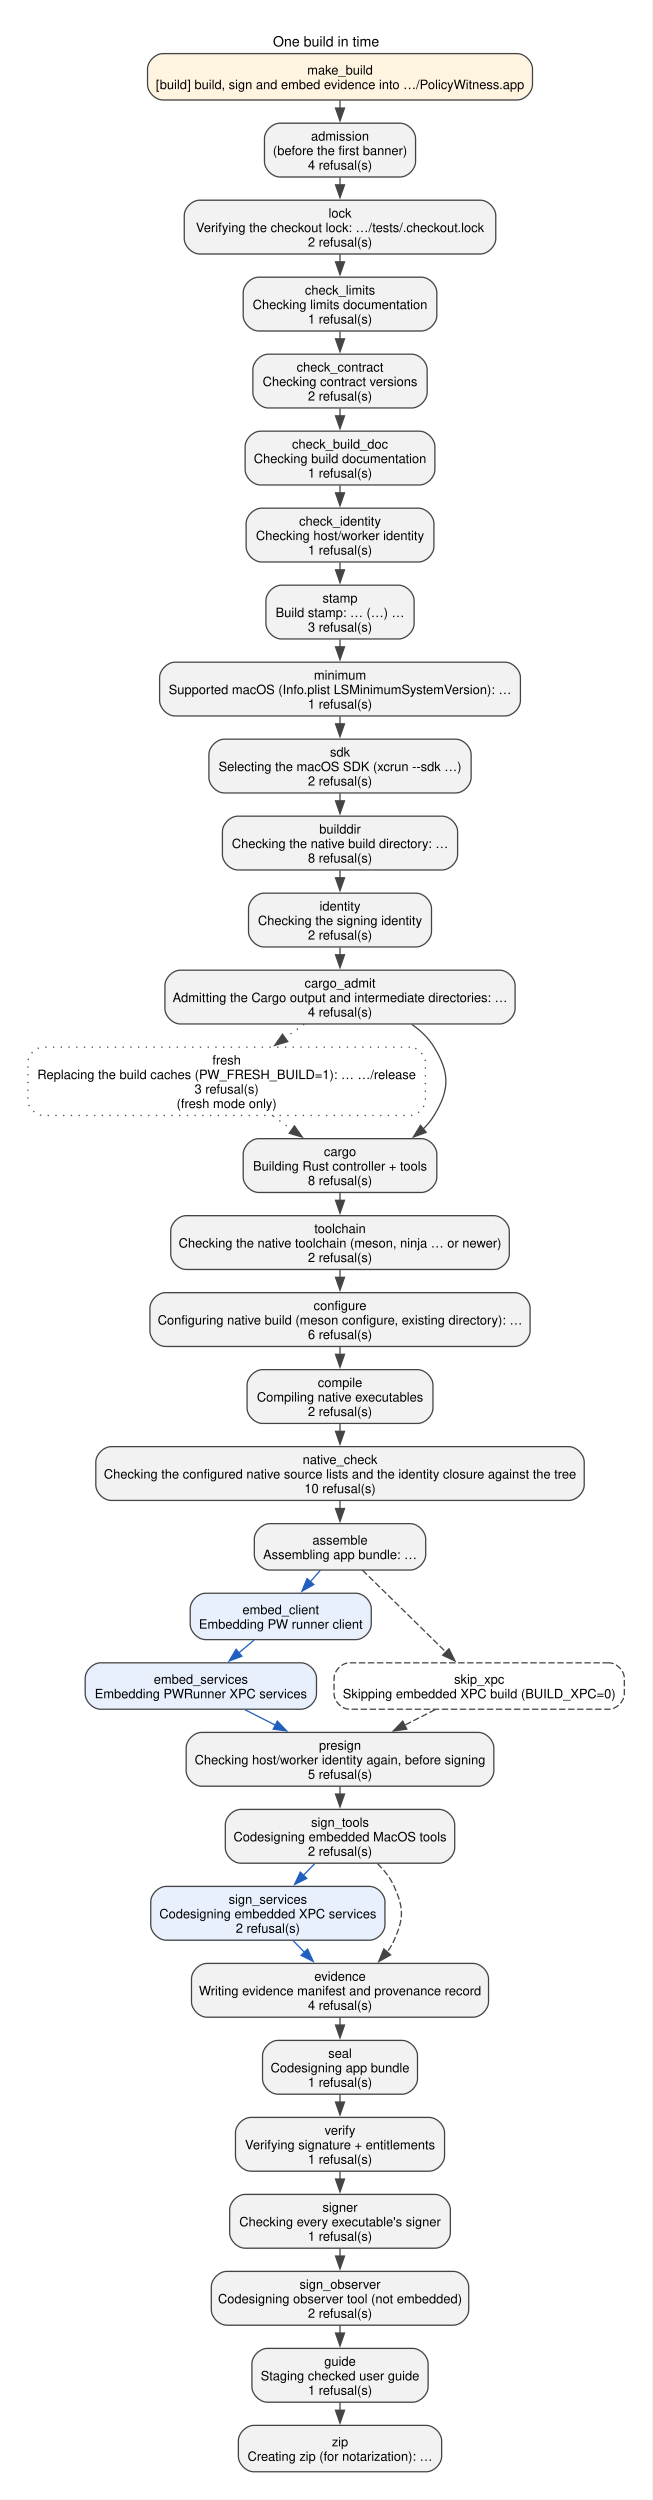
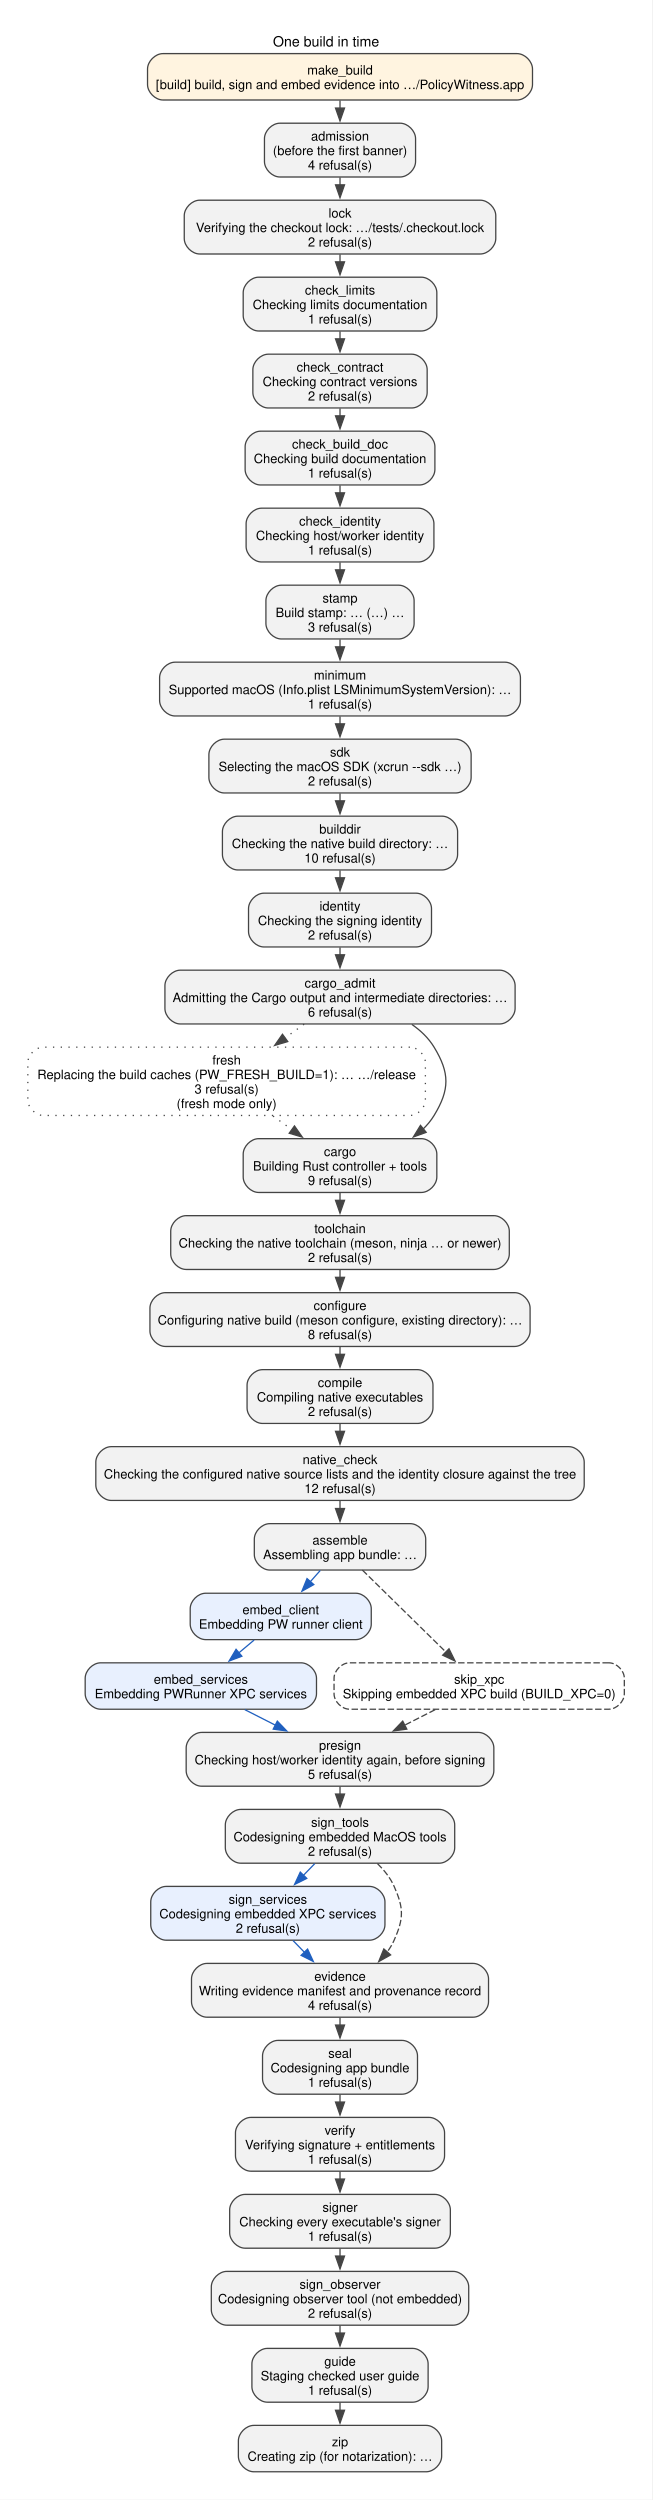
<svg xmlns="http://www.w3.org/2000/svg" xmlns:xlink="http://www.w3.org/1999/xlink" width="506pt" height="1940pt" viewBox="0.00 0.00 506.00 1940.00">
  <g id="graph0" class="graph" transform="scale(1 1) rotate(0) translate(21.6 1918.1)">
    <polygon fill="white" stroke="none" points="-21.6,21.6 -21.6,-1918.1 484.48,-1918.1 484.48,21.6 -21.6,21.6" />
    <text xml:space="preserve" text-anchor="middle" x="231.44" y="-1882.05" font-family="Helvetica,sans-Serif" font-size="11.00">One build in time</text>
    <g id="node1" class="node">
      <g id="a_node1">
        <a xlink:href="BUILD.md#one-build-in-time" xlink:title="make_build: reads IDENTITY, DIST_DIR and, when the caller set it, PW_FRESH_BUILD from the make command line or environment; writes nothing; runs build.sh with them">
          <path fill="#fff4e0" stroke="#444444" d="M379.62,-1876.5C379.62,-1876.5 104.87,-1876.5 104.87,-1876.5 98.88,-1876.5 92.88,-1870.5 92.88,-1864.5 92.88,-1864.5 92.88,-1852.5 92.88,-1852.5 92.88,-1846.5 98.88,-1840.5 104.88,-1840.5 104.88,-1840.5 379.62,-1840.5 379.62,-1840.5 385.62,-1840.5 391.62,-1846.5 391.62,-1852.5 391.62,-1852.5 391.62,-1864.5 391.62,-1864.5 391.62,-1870.5 385.62,-1876.5 379.62,-1876.5" />
          <text xml:space="preserve" text-anchor="middle" x="242.25" y="-1860.25" font-family="Helvetica,sans-Serif" font-size="10.00">make_build</text>
          <text xml:space="preserve" text-anchor="middle" x="242.25" y="-1849" font-family="Helvetica,sans-Serif" font-size="10.00">[build] build, sign and embed evidence into …/PolicyWitness.app</text>
        </a>
      </g>
    </g>
    <g id="node2" class="node">
      <g id="a_node2">
        <a xlink:href="BUILD.md#one-build-in-time" xlink:title="admission: reads BUILD_XPC, PW_INSPECTION, PW_FRESH_BUILD and the argument list (--help prints the usage and exits before any check, after the knobs are validated); whether each tracked input the build copies exists; without a claim in the environment, the caller's SDKROOT, CPATH, LIBRARY_PATH, MANPATH and LC_CTYPE, recorded by the shell front end's builtins before any Python runs, and tests/.checkout.lock, which the owner it starts takes before supervising the script again under it; writes the owner record in tests/.checkout.lock (pid, start time and acquisition nonce) for as long as the owner and its protected children hold it; nothing else">
          <path fill="#f2f2f2" stroke="#444444" d="M288.88,-1822.5C288.88,-1822.5 195.62,-1822.5 195.62,-1822.5 189.62,-1822.5 183.62,-1816.5 183.62,-1810.5 183.62,-1810.5 183.62,-1792.75 183.62,-1792.75 183.62,-1786.75 189.62,-1780.75 195.62,-1780.75 195.62,-1780.75 288.88,-1780.75 288.88,-1780.75 294.88,-1780.75 300.88,-1786.75 300.88,-1792.75 300.88,-1792.75 300.88,-1810.5 300.88,-1810.5 300.88,-1816.5 294.88,-1822.5 288.88,-1822.5" />
          <text xml:space="preserve" text-anchor="middle" x="242.25" y="-1809" font-family="Helvetica,sans-Serif" font-size="10.00">admission</text>
          <text xml:space="preserve" text-anchor="middle" x="242.25" y="-1797.75" font-family="Helvetica,sans-Serif" font-size="10.00">(before the first banner)</text>
          <text xml:space="preserve" text-anchor="middle" x="242.25" y="-1786.5" font-family="Helvetica,sans-Serif" font-size="10.00">4 refusal(s)</text>
        </a>
      </g>
    </g>
    <g id="edge1" class="edge">
      <path fill="none" stroke="#444444" d="M242.25,-1840.14C242.25,-1838.24 242.25,-1836.26 242.25,-1834.26" />
      <polygon fill="#444444" stroke="#444444" points="245.75,-1834.26 242.25,-1824.26 238.75,-1834.26 245.75,-1834.26" />
    </g>
    <g id="node3" class="node">
      <g id="a_node3">
        <a xlink:href="BUILD.md#one-build-in-time" xlink:title="lock: reads the owner's handoff over the channel the claim names: the held descriptor, open on this checkout's lock file, the acquisition nonce its owner record carries and the requests the owner bound to that acquisition; never the environment alone; writes SDKROOT, CPATH, LIBRARY_PATH, MANPATH and LC_CTYPE restored to the caller's recorded state; nothing on disk">
          <path fill="#f2f2f2" stroke="#444444" d="M351.12,-1762.75C351.12,-1762.75 133.38,-1762.75 133.38,-1762.75 127.38,-1762.75 121.38,-1756.75 121.38,-1750.75 121.38,-1750.75 121.38,-1733 121.38,-1733 121.38,-1727 127.38,-1721 133.38,-1721 133.38,-1721 351.12,-1721 351.12,-1721 357.12,-1721 363.12,-1727 363.12,-1733 363.12,-1733 363.12,-1750.75 363.12,-1750.75 363.12,-1756.75 357.12,-1762.75 351.12,-1762.75" />
          <text xml:space="preserve" text-anchor="middle" x="242.25" y="-1749.25" font-family="Helvetica,sans-Serif" font-size="10.00">lock</text>
          <text xml:space="preserve" text-anchor="middle" x="242.25" y="-1738" font-family="Helvetica,sans-Serif" font-size="10.00">Verifying the checkout lock: …/tests/.checkout.lock</text>
          <text xml:space="preserve" text-anchor="middle" x="242.25" y="-1726.75" font-family="Helvetica,sans-Serif" font-size="10.00">2 refusal(s)</text>
        </a>
      </g>
    </g>
    <g id="edge2" class="edge">
      <path fill="none" stroke="#444444" d="M242.25,-1780.43C242.25,-1778.5 242.25,-1776.52 242.25,-1774.53" />
      <polygon fill="#444444" stroke="#444444" points="245.75,-1774.67 242.25,-1764.67 238.75,-1774.67 245.75,-1774.67" />
    </g>
    <g id="node4" class="node">
      <g id="a_node4">
        <a xlink:href="BUILD.md#one-build-in-time" xlink:title="check_limits: reads docs/limits.json and the documents it renders; writes nothing">
          <path fill="#f2f2f2" stroke="#444444" d="M305.38,-1703C305.38,-1703 179.12,-1703 179.12,-1703 173.12,-1703 167.12,-1697 167.12,-1691 167.12,-1691 167.12,-1673.25 167.12,-1673.25 167.12,-1667.25 173.12,-1661.25 179.12,-1661.25 179.12,-1661.25 305.38,-1661.25 305.38,-1661.25 311.38,-1661.25 317.38,-1667.25 317.38,-1673.25 317.38,-1673.25 317.38,-1691 317.38,-1691 317.38,-1697 311.38,-1703 305.38,-1703" />
          <text xml:space="preserve" text-anchor="middle" x="242.25" y="-1689.5" font-family="Helvetica,sans-Serif" font-size="10.00">check_limits</text>
          <text xml:space="preserve" text-anchor="middle" x="242.25" y="-1678.25" font-family="Helvetica,sans-Serif" font-size="10.00">Checking limits documentation</text>
          <text xml:space="preserve" text-anchor="middle" x="242.25" y="-1667" font-family="Helvetica,sans-Serif" font-size="10.00">1 refusal(s)</text>
        </a>
      </g>
    </g>
    <g id="edge3" class="edge">
      <path fill="none" stroke="#444444" d="M242.25,-1720.68C242.25,-1718.75 242.25,-1716.77 242.25,-1714.78" />
      <polygon fill="#444444" stroke="#444444" points="245.75,-1714.92 242.25,-1704.92 238.75,-1714.92 245.75,-1714.92" />
    </g>
    <g id="node5" class="node">
      <g id="a_node5">
        <a xlink:href="BUILD.md#one-build-in-time" xlink:title="check_contract: reads docs/contract.json, docs/architecture.json and their generated copies; writes nothing">
          <path fill="#f2f2f2" stroke="#444444" d="M297.88,-1643.25C297.88,-1643.25 186.62,-1643.25 186.62,-1643.25 180.62,-1643.25 174.62,-1637.25 174.62,-1631.25 174.62,-1631.25 174.62,-1613.5 174.62,-1613.5 174.62,-1607.5 180.62,-1601.5 186.62,-1601.5 186.62,-1601.5 297.88,-1601.5 297.88,-1601.5 303.88,-1601.5 309.88,-1607.5 309.88,-1613.5 309.88,-1613.5 309.88,-1631.25 309.88,-1631.25 309.88,-1637.25 303.88,-1643.25 297.88,-1643.25" />
          <text xml:space="preserve" text-anchor="middle" x="242.25" y="-1629.75" font-family="Helvetica,sans-Serif" font-size="10.00">check_contract</text>
          <text xml:space="preserve" text-anchor="middle" x="242.25" y="-1618.5" font-family="Helvetica,sans-Serif" font-size="10.00">Checking contract versions</text>
          <text xml:space="preserve" text-anchor="middle" x="242.25" y="-1607.25" font-family="Helvetica,sans-Serif" font-size="10.00">2 refusal(s)</text>
        </a>
      </g>
    </g>
    <g id="edge4" class="edge">
      <path fill="none" stroke="#444444" d="M242.25,-1660.93C242.25,-1659 242.25,-1657.02 242.25,-1655.03" />
      <polygon fill="#444444" stroke="#444444" points="245.75,-1655.17 242.25,-1645.17 238.75,-1655.17 245.75,-1655.17" />
    </g>
    <g id="node6" class="node">
      <g id="a_node6">
        <a xlink:href="BUILD.md#one-build-in-time" xlink:title="check_build_doc: reads docs/build.json, build.sh, meson.build, the Makefile, the inventories, the baseline and the generated copies; writes nothing">
          <path fill="#f2f2f2" stroke="#444444" d="M303.88,-1583.5C303.88,-1583.5 180.62,-1583.5 180.62,-1583.5 174.62,-1583.5 168.62,-1577.5 168.62,-1571.5 168.62,-1571.5 168.62,-1553.75 168.62,-1553.75 168.62,-1547.75 174.62,-1541.75 180.62,-1541.75 180.62,-1541.75 303.88,-1541.75 303.88,-1541.75 309.88,-1541.75 315.88,-1547.75 315.88,-1553.75 315.88,-1553.75 315.88,-1571.5 315.88,-1571.5 315.88,-1577.5 309.88,-1583.5 303.88,-1583.5" />
          <text xml:space="preserve" text-anchor="middle" x="242.25" y="-1570" font-family="Helvetica,sans-Serif" font-size="10.00">check_build_doc</text>
          <text xml:space="preserve" text-anchor="middle" x="242.25" y="-1558.75" font-family="Helvetica,sans-Serif" font-size="10.00">Checking build documentation</text>
          <text xml:space="preserve" text-anchor="middle" x="242.25" y="-1547.5" font-family="Helvetica,sans-Serif" font-size="10.00">1 refusal(s)</text>
        </a>
      </g>
    </g>
    <g id="edge5" class="edge">
      <path fill="none" stroke="#444444" d="M242.25,-1601.18C242.25,-1599.25 242.25,-1597.27 242.25,-1595.28" />
      <polygon fill="#444444" stroke="#444444" points="245.75,-1595.42 242.25,-1585.42 238.75,-1595.42 245.75,-1595.42" />
    </g>
    <g id="node7" class="node">
      <g id="a_node7">
        <a xlink:href="BUILD.md#one-build-in-time" xlink:title="check_identity: reads the identity inputs and the three generated copies; writes nothing">
          <path fill="#f2f2f2" stroke="#444444" d="M303.12,-1523.75C303.12,-1523.75 181.38,-1523.75 181.38,-1523.75 175.38,-1523.75 169.38,-1517.75 169.38,-1511.75 169.38,-1511.75 169.38,-1494 169.38,-1494 169.38,-1488 175.38,-1482 181.38,-1482 181.38,-1482 303.12,-1482 303.12,-1482 309.12,-1482 315.12,-1488 315.12,-1494 315.12,-1494 315.12,-1511.75 315.12,-1511.75 315.12,-1517.75 309.12,-1523.75 303.12,-1523.75" />
          <text xml:space="preserve" text-anchor="middle" x="242.25" y="-1510.25" font-family="Helvetica,sans-Serif" font-size="10.00">check_identity</text>
          <text xml:space="preserve" text-anchor="middle" x="242.25" y="-1499" font-family="Helvetica,sans-Serif" font-size="10.00">Checking host/worker identity</text>
          <text xml:space="preserve" text-anchor="middle" x="242.25" y="-1487.75" font-family="Helvetica,sans-Serif" font-size="10.00">1 refusal(s)</text>
        </a>
      </g>
    </g>
    <g id="edge6" class="edge">
      <path fill="none" stroke="#444444" d="M242.25,-1541.43C242.25,-1539.5 242.25,-1537.52 242.25,-1535.53" />
      <polygon fill="#444444" stroke="#444444" points="245.75,-1535.67 242.25,-1525.67 238.75,-1535.67 245.75,-1535.67" />
    </g>
    <g id="node8" class="node">
      <g id="a_node8">
        <a xlink:href="BUILD.md#one-build-in-time" xlink:title="stamp: reads git describe, rev-parse and rev-list, or PW_VERSION and PW_BUILD_NUMBER from the environment; writes the four stamp variables for Cargo and the plists; after admitting builddir/, controller/target/, its release/ and the session destination, controller/target/ when it is missing and the build session file, opened with the stamp, the three knobs, the acquisition nonce and the owner's requests">
          <path fill="#f2f2f2" stroke="#444444" d="M287.75,-1464C287.75,-1464 196.75,-1464 196.75,-1464 190.75,-1464 184.75,-1458 184.75,-1452 184.75,-1452 184.75,-1434.25 184.75,-1434.25 184.75,-1428.25 190.75,-1422.25 196.75,-1422.25 196.75,-1422.25 287.75,-1422.25 287.75,-1422.25 293.75,-1422.25 299.75,-1428.25 299.75,-1434.25 299.75,-1434.25 299.75,-1452 299.75,-1452 299.75,-1458 293.75,-1464 287.75,-1464" />
          <text xml:space="preserve" text-anchor="middle" x="242.25" y="-1450.5" font-family="Helvetica,sans-Serif" font-size="10.00">stamp</text>
          <text xml:space="preserve" text-anchor="middle" x="242.25" y="-1439.25" font-family="Helvetica,sans-Serif" font-size="10.00">Build stamp: … (…) …</text>
          <text xml:space="preserve" text-anchor="middle" x="242.25" y="-1428" font-family="Helvetica,sans-Serif" font-size="10.00">3 refusal(s)</text>
        </a>
      </g>
    </g>
    <g id="edge7" class="edge">
      <path fill="none" stroke="#444444" d="M242.25,-1481.68C242.25,-1479.75 242.25,-1477.77 242.25,-1475.78" />
      <polygon fill="#444444" stroke="#444444" points="245.75,-1475.92 242.25,-1465.92 238.75,-1475.92 245.75,-1475.92" />
    </g>
    <g id="node9" class="node">
      <g id="a_node9">
        <a xlink:href="BUILD.md#one-build-in-time" xlink:title="minimum: reads LSMinimumSystemVersion in Info.plist; writes MACOSX_DEPLOYMENT_TARGET for Cargo">
          <path fill="#f2f2f2" stroke="#444444" d="M370.25,-1404.25C370.25,-1404.25 114.25,-1404.25 114.25,-1404.25 108.25,-1404.25 102.25,-1398.25 102.25,-1392.25 102.25,-1392.25 102.25,-1374.5 102.25,-1374.5 102.25,-1368.5 108.25,-1362.5 114.25,-1362.5 114.25,-1362.5 370.25,-1362.5 370.25,-1362.5 376.25,-1362.5 382.25,-1368.5 382.25,-1374.5 382.25,-1374.5 382.25,-1392.25 382.25,-1392.25 382.25,-1398.25 376.25,-1404.25 370.25,-1404.25" />
          <text xml:space="preserve" text-anchor="middle" x="242.25" y="-1390.75" font-family="Helvetica,sans-Serif" font-size="10.00">minimum</text>
          <text xml:space="preserve" text-anchor="middle" x="242.25" y="-1379.5" font-family="Helvetica,sans-Serif" font-size="10.00">Supported macOS (Info.plist LSMinimumSystemVersion): …</text>
          <text xml:space="preserve" text-anchor="middle" x="242.25" y="-1368.25" font-family="Helvetica,sans-Serif" font-size="10.00">1 refusal(s)</text>
        </a>
      </g>
    </g>
    <g id="edge8" class="edge">
      <path fill="none" stroke="#444444" d="M242.25,-1421.93C242.25,-1420 242.25,-1418.02 242.25,-1416.03" />
      <polygon fill="#444444" stroke="#444444" points="245.75,-1416.17 242.25,-1406.17 238.75,-1416.17 245.75,-1416.17" />
    </g>
    <g id="node10" class="node">
      <g id="a_node10">
        <a xlink:href="BUILD.md#one-build-in-time" xlink:title="sdk: reads the SDK path and numeric version xcrun reports under DEVELOPER_DIR for the macosx default, or for the SDK a caller's SDKROOT names; writes SDKROOT for Cargo and Meson, resolved by xcrun, and the SDK version every shipped output must carry">
          <path fill="#f2f2f2" stroke="#444444" d="M332,-1344.5C332,-1344.5 152.5,-1344.5 152.5,-1344.5 146.5,-1344.5 140.5,-1338.5 140.5,-1332.5 140.5,-1332.5 140.5,-1314.75 140.5,-1314.75 140.5,-1308.75 146.5,-1302.75 152.5,-1302.75 152.5,-1302.75 332,-1302.75 332,-1302.75 338,-1302.75 344,-1308.75 344,-1314.75 344,-1314.75 344,-1332.5 344,-1332.5 344,-1338.5 338,-1344.5 332,-1344.5" />
          <text xml:space="preserve" text-anchor="middle" x="242.25" y="-1331" font-family="Helvetica,sans-Serif" font-size="10.00">sdk</text>
          <text xml:space="preserve" text-anchor="middle" x="242.25" y="-1319.75" font-family="Helvetica,sans-Serif" font-size="10.00">Selecting the macOS SDK (xcrun --sdk …)</text>
          <text xml:space="preserve" text-anchor="middle" x="242.25" y="-1308.5" font-family="Helvetica,sans-Serif" font-size="10.00">2 refusal(s)</text>
        </a>
      </g>
    </g>
    <g id="edge9" class="edge">
      <path fill="none" stroke="#444444" d="M242.25,-1362.18C242.25,-1360.25 242.25,-1358.27 242.25,-1356.28" />
      <polygon fill="#444444" stroke="#444444" points="245.75,-1356.42 242.25,-1346.42 238.75,-1356.42 245.75,-1356.42" />
    </g>
    <g id="node11" class="node">
      <g id="a_node11">
        <a xlink:href="BUILD.md#one-build-in-time" xlink:title="builddir: reads in incremental mode: builddir/meson-info/meson-info.json and builddir/pw-toolchain.json when the directory is configured, and the stamped SDK, developer directory, compiler commands and Rust compiler probed now; in fresh mode nothing, since the directory is replaced; writes the toolchain observation into the build session">
          <path fill="#f2f2f2" stroke="#444444" d="M321.5,-1284.75C321.5,-1284.75 163,-1284.75 163,-1284.75 157,-1284.75 151,-1278.75 151,-1272.75 151,-1272.75 151,-1255 151,-1255 151,-1249 157,-1243 163,-1243 163,-1243 321.5,-1243 321.5,-1243 327.5,-1243 333.5,-1249 333.5,-1255 333.5,-1255 333.5,-1272.75 333.5,-1272.75 333.5,-1278.75 327.5,-1284.75 321.5,-1284.75" />
          <text xml:space="preserve" text-anchor="middle" x="242.25" y="-1271.25" font-family="Helvetica,sans-Serif" font-size="10.00">builddir</text>
          <text xml:space="preserve" text-anchor="middle" x="242.25" y="-1260" font-family="Helvetica,sans-Serif" font-size="10.00">Checking the native build directory: …</text>
-           <text xml:space="preserve" text-anchor="middle" x="242.25" y="-1248.75" font-family="Helvetica,sans-Serif" font-size="10.00">8 refusal(s)</text>
+           <text xml:space="preserve" text-anchor="middle" x="242.25" y="-1248.75" font-family="Helvetica,sans-Serif" font-size="10.00">10 refusal(s)</text>
        </a>
      </g>
    </g>
    <g id="edge10" class="edge">
      <path fill="none" stroke="#444444" d="M242.25,-1302.43C242.25,-1300.5 242.25,-1298.52 242.25,-1296.53" />
      <polygon fill="#444444" stroke="#444444" points="245.75,-1296.67 242.25,-1286.67 238.75,-1296.67 245.75,-1296.67" />
    </g>
    <g id="node12" class="node">
      <g id="a_node12">
        <a xlink:href="BUILD.md#one-build-in-time" xlink:title="identity: reads IDENTITY and the keychain listing; the knobs, for Meson's options and RUSTFLAGS; writes RUSTFLAGS, when inspection is on and it was unset or empty, and the record of who set it">
          <path fill="#f2f2f2" stroke="#444444" d="M301.25,-1225C301.25,-1225 183.25,-1225 183.25,-1225 177.25,-1225 171.25,-1219 171.25,-1213 171.25,-1213 171.25,-1195.25 171.25,-1195.25 171.25,-1189.25 177.25,-1183.25 183.25,-1183.25 183.25,-1183.25 301.25,-1183.25 301.25,-1183.25 307.25,-1183.25 313.25,-1189.25 313.25,-1195.25 313.25,-1195.25 313.25,-1213 313.25,-1213 313.25,-1219 307.25,-1225 301.25,-1225" />
          <text xml:space="preserve" text-anchor="middle" x="242.25" y="-1211.5" font-family="Helvetica,sans-Serif" font-size="10.00">identity</text>
          <text xml:space="preserve" text-anchor="middle" x="242.25" y="-1200.25" font-family="Helvetica,sans-Serif" font-size="10.00">Checking the signing identity</text>
          <text xml:space="preserve" text-anchor="middle" x="242.25" y="-1189" font-family="Helvetica,sans-Serif" font-size="10.00">2 refusal(s)</text>
        </a>
      </g>
    </g>
    <g id="edge11" class="edge">
      <path fill="none" stroke="#444444" d="M242.25,-1242.68C242.25,-1240.75 242.25,-1238.77 242.25,-1236.78" />
      <polygon fill="#444444" stroke="#444444" points="245.75,-1236.92 242.25,-1226.92 238.75,-1236.92 245.75,-1236.92" />
    </g>
    <g id="node13" class="node">
      <g id="a_node13">
-         <a xlink:href="BUILD.md#one-build-in-time" xlink:title="cargo_admit: reads cargo metadata's report of the target and build directories under the pinned target directory, with the caller's Cargo environment and configuration; writes the admission into the build session">
+         <a xlink:href="BUILD.md#one-build-in-time" xlink:title="cargo_admit: reads Cargo's configuration as one invocation from this directory reads it: `.cargo/config` or `config.toml` here, in each ancestor and in Cargo home, with their includes, merged by Cargo's precedence; the environment overrides; the launcher (a rustup proxy and the toolchain it resolves); and cargo metadata's report of the target and build directories under the pinned target directory; writes the compiler and wrapper selection with its sources, the `[env]` entries and whether each applied, the compiler's inputs in Cargo's child environment, the requested Rust flags by precedence and the admission, into the build session">
          <path fill="#f2f2f2" stroke="#444444" d="M366.12,-1165.25C366.12,-1165.25 118.38,-1165.25 118.38,-1165.25 112.38,-1165.25 106.38,-1159.25 106.38,-1153.25 106.38,-1153.25 106.38,-1135.5 106.38,-1135.5 106.38,-1129.5 112.38,-1123.5 118.38,-1123.5 118.38,-1123.5 366.12,-1123.5 366.12,-1123.5 372.12,-1123.5 378.12,-1129.5 378.12,-1135.5 378.12,-1135.5 378.12,-1153.25 378.12,-1153.25 378.12,-1159.25 372.12,-1165.25 366.12,-1165.25" />
          <text xml:space="preserve" text-anchor="middle" x="242.25" y="-1151.75" font-family="Helvetica,sans-Serif" font-size="10.00">cargo_admit</text>
          <text xml:space="preserve" text-anchor="middle" x="242.25" y="-1140.5" font-family="Helvetica,sans-Serif" font-size="10.00">Admitting the Cargo output and intermediate directories: …</text>
-           <text xml:space="preserve" text-anchor="middle" x="242.25" y="-1129.25" font-family="Helvetica,sans-Serif" font-size="10.00">4 refusal(s)</text>
+           <text xml:space="preserve" text-anchor="middle" x="242.25" y="-1129.25" font-family="Helvetica,sans-Serif" font-size="10.00">6 refusal(s)</text>
        </a>
      </g>
    </g>
    <g id="edge12" class="edge">
      <path fill="none" stroke="#444444" d="M242.25,-1182.93C242.25,-1181 242.25,-1179.02 242.25,-1177.03" />
      <polygon fill="#444444" stroke="#444444" points="245.75,-1177.17 242.25,-1167.17 238.75,-1177.17 245.75,-1177.17" />
    </g>
    <g id="node14" class="node">
      <g id="a_node14">
        <a xlink:href="BUILD.md#one-build-in-time" xlink:title="fresh: reads builddir/ and controller/target/release/, admitted again with every component below the checkout a real directory of this user, or absent, both before either is removed, and rechecked before each removal; writes removes both directories through their admitted descriptors; records each one's replacement in the build session; nothing else is removed">
          <path fill="none" stroke="#444444" stroke-dasharray="1,5" d="M296.5,-1105.5C296.5,-1105.5 12,-1105.5 12,-1105.5 6,-1105.5 0,-1099.5 0,-1093.5 0,-1093.5 0,-1064.5 0,-1064.5 0,-1058.5 6,-1052.5 12,-1052.5 12,-1052.5 296.5,-1052.5 296.5,-1052.5 302.5,-1052.5 308.5,-1058.5 308.5,-1064.5 308.5,-1064.5 308.5,-1093.5 308.5,-1093.5 308.5,-1099.5 302.5,-1105.5 296.5,-1105.5" />
          <text xml:space="preserve" text-anchor="middle" x="154.25" y="-1092" font-family="Helvetica,sans-Serif" font-size="10.00">fresh</text>
          <text xml:space="preserve" text-anchor="middle" x="154.25" y="-1080.75" font-family="Helvetica,sans-Serif" font-size="10.00">Replacing the build caches (PW_FRESH_BUILD=1): … …/release</text>
          <text xml:space="preserve" text-anchor="middle" x="154.25" y="-1069.5" font-family="Helvetica,sans-Serif" font-size="10.00">3 refusal(s)</text>
          <text xml:space="preserve" text-anchor="middle" x="154.25" y="-1058.25" font-family="Helvetica,sans-Serif" font-size="10.00">(fresh mode only)</text>
        </a>
      </g>
    </g>
    <g id="edge13" class="edge">
      <path fill="none" stroke="#444444" stroke-dasharray="1,5" d="M214.41,-1123.32C209.62,-1119.88 204.54,-1116.22 199.44,-1112.55" />
      <polygon fill="#444444" stroke="#444444" points="201.69,-1109.85 191.53,-1106.84 197.59,-1115.53 201.69,-1109.85" />
    </g>
    <g id="node15" class="node">
      <g id="a_node15">
-         <a xlink:href="BUILD.md#one-build-in-time" xlink:title="cargo: reads cargo on PATH with its configuration, caches and registries; controller/ sources, the stamp variables, MACOSX_DEPLOYMENT_TARGET, SDKROOT and RUSTFLAGS; the artifact paths and per-target reuse judgments Cargo reports, and Cargo's fingerprint for each shipped target; writes controller/target/release/ under the pinned output directory, the messages file Cargo reports its artifacts in, and the judgments into the build session">
+         <a xlink:href="BUILD.md#one-build-in-time" xlink:title="cargo: reads cargo on PATH with its configuration, caches and registries; controller/ sources, the stamp variables, MACOSX_DEPLOYMENT_TARGET, SDKROOT and RUSTFLAGS; the artifact paths and per-target reuse judgments Cargo reports, each a literal boolean bound to the shipped target, a profile and the admitted executable, and Cargo's fingerprint for each shipped target; writes controller/target/release/ under the pinned output directory, the messages file Cargo reports its artifacts in, and the judgments into the build session">
          <path fill="#f2f2f2" stroke="#444444" d="M305.38,-1034.5C305.38,-1034.5 179.12,-1034.5 179.12,-1034.5 173.12,-1034.5 167.12,-1028.5 167.12,-1022.5 167.12,-1022.5 167.12,-1004.75 167.12,-1004.75 167.12,-998.75 173.12,-992.75 179.12,-992.75 179.12,-992.75 305.38,-992.75 305.38,-992.75 311.38,-992.75 317.38,-998.75 317.38,-1004.75 317.38,-1004.75 317.38,-1022.5 317.38,-1022.5 317.38,-1028.5 311.38,-1034.5 305.38,-1034.5" />
          <text xml:space="preserve" text-anchor="middle" x="242.25" y="-1021" font-family="Helvetica,sans-Serif" font-size="10.00">cargo</text>
          <text xml:space="preserve" text-anchor="middle" x="242.25" y="-1009.75" font-family="Helvetica,sans-Serif" font-size="10.00">Building Rust controller + tools</text>
-           <text xml:space="preserve" text-anchor="middle" x="242.25" y="-998.5" font-family="Helvetica,sans-Serif" font-size="10.00">8 refusal(s)</text>
+           <text xml:space="preserve" text-anchor="middle" x="242.25" y="-998.5" font-family="Helvetica,sans-Serif" font-size="10.00">9 refusal(s)</text>
        </a>
      </g>
    </g>
    <g id="edge15" class="edge">
      <path fill="none" stroke="#444444" d="M297.99,-1123.15C304.85,-1118.39 310.95,-1112.58 315.25,-1105.5 327.48,-1085.37 327.48,-1072.63 315.25,-1052.5 312.9,-1048.63 310.01,-1045.14 306.75,-1041.99" />
      <polygon fill="#444444" stroke="#444444" points="309.12,-1039.41 299.16,-1035.8 304.7,-1044.83 309.12,-1039.41" />
    </g>
    <g id="edge14" class="edge">
      <path fill="none" stroke="#444444" stroke-dasharray="1,5" d="M190.3,-1052.04C195.16,-1048.54 200.15,-1044.94 205.03,-1041.43" />
      <polygon fill="#444444" stroke="#444444" points="206.91,-1044.39 212.98,-1035.71 202.82,-1038.71 206.91,-1044.39" />
    </g>
    <g id="node16" class="node">
      <g id="a_node16">
        <a xlink:href="BUILD.md#one-build-in-time" xlink:title="toolchain: reads meson and ninja on PATH and ninja's version; writes nothing">
          <path fill="#f2f2f2" stroke="#444444" d="M361.62,-974.75C361.62,-974.75 122.88,-974.75 122.88,-974.75 116.87,-974.75 110.88,-968.75 110.88,-962.75 110.88,-962.75 110.88,-945 110.88,-945 110.88,-939 116.88,-933 122.88,-933 122.88,-933 361.62,-933 361.62,-933 367.62,-933 373.62,-939 373.62,-945 373.62,-945 373.62,-962.75 373.62,-962.75 373.62,-968.75 367.62,-974.75 361.62,-974.75" />
          <text xml:space="preserve" text-anchor="middle" x="242.25" y="-961.25" font-family="Helvetica,sans-Serif" font-size="10.00">toolchain</text>
          <text xml:space="preserve" text-anchor="middle" x="242.25" y="-950" font-family="Helvetica,sans-Serif" font-size="10.00">Checking the native toolchain (meson, ninja … or newer)</text>
          <text xml:space="preserve" text-anchor="middle" x="242.25" y="-938.75" font-family="Helvetica,sans-Serif" font-size="10.00">2 refusal(s)</text>
        </a>
      </g>
    </g>
    <g id="edge16" class="edge">
      <path fill="none" stroke="#444444" d="M242.25,-992.43C242.25,-990.5 242.25,-988.52 242.25,-986.53" />
      <polygon fill="#444444" stroke="#444444" points="245.75,-986.67 242.25,-976.67 238.75,-986.67 245.75,-986.67" />
    </g>
    <g id="node17" class="node">
      <g id="a_node17">
        <a xlink:href="BUILD.md#one-build-in-time" xlink:title="configure: reads whether builddir/build.ninja exists, meson.build, meson.options and the two Meson options; a fresh setup also reads CFLAGS and the other flag variables, and the compilers Meson selected; writes builddir/ configuration; a fresh setup publishes builddir/pw-toolchain.json atomically from the selected compilers, SDK and Rust compiler; meson configure records the two options and the policy assertions run at setup or at the regeneration the next compile triggers">
          <path fill="#f2f2f2" stroke="#444444" d="M377.75,-915C377.75,-915 106.75,-915 106.75,-915 100.75,-915 94.75,-909 94.75,-903 94.75,-903 94.75,-885.25 94.75,-885.25 94.75,-879.25 100.75,-873.25 106.75,-873.25 106.75,-873.25 377.75,-873.25 377.75,-873.25 383.75,-873.25 389.75,-879.25 389.75,-885.25 389.75,-885.25 389.75,-903 389.75,-903 389.75,-909 383.75,-915 377.75,-915" />
          <text xml:space="preserve" text-anchor="middle" x="242.25" y="-901.5" font-family="Helvetica,sans-Serif" font-size="10.00">configure</text>
          <text xml:space="preserve" text-anchor="middle" x="242.25" y="-890.25" font-family="Helvetica,sans-Serif" font-size="10.00">Configuring native build (meson configure, existing directory): …</text>
-           <text xml:space="preserve" text-anchor="middle" x="242.25" y="-879" font-family="Helvetica,sans-Serif" font-size="10.00">6 refusal(s)</text>
+           <text xml:space="preserve" text-anchor="middle" x="242.25" y="-879" font-family="Helvetica,sans-Serif" font-size="10.00">8 refusal(s)</text>
        </a>
      </g>
    </g>
    <g id="edge17" class="edge">
      <path fill="none" stroke="#444444" d="M242.25,-932.68C242.25,-930.75 242.25,-928.77 242.25,-926.78" />
      <polygon fill="#444444" stroke="#444444" points="245.75,-926.92 242.25,-916.92 238.75,-926.92 245.75,-926.92" />
    </g>
    <g id="node18" class="node">
      <g id="a_node18">
        <a xlink:href="BUILD.md#one-build-in-time" xlink:title="compile: reads the native sources through builddir/; a changed option triggers regeneration, which runs the policy assertions first; writes builddir/ outputs and the Swift module cache under it">
          <path fill="#f2f2f2" stroke="#444444" d="M302.38,-855.25C302.38,-855.25 182.12,-855.25 182.12,-855.25 176.12,-855.25 170.12,-849.25 170.12,-843.25 170.12,-843.25 170.12,-825.5 170.12,-825.5 170.12,-819.5 176.12,-813.5 182.12,-813.5 182.12,-813.5 302.38,-813.5 302.38,-813.5 308.38,-813.5 314.38,-819.5 314.38,-825.5 314.38,-825.5 314.38,-843.25 314.38,-843.25 314.38,-849.25 308.38,-855.25 302.38,-855.25" />
          <text xml:space="preserve" text-anchor="middle" x="242.25" y="-841.75" font-family="Helvetica,sans-Serif" font-size="10.00">compile</text>
          <text xml:space="preserve" text-anchor="middle" x="242.25" y="-830.5" font-family="Helvetica,sans-Serif" font-size="10.00">Compiling native executables</text>
          <text xml:space="preserve" text-anchor="middle" x="242.25" y="-819.25" font-family="Helvetica,sans-Serif" font-size="10.00">2 refusal(s)</text>
        </a>
      </g>
    </g>
    <g id="edge18" class="edge">
      <path fill="none" stroke="#444444" d="M242.25,-872.93C242.25,-871 242.25,-869.02 242.25,-867.03" />
      <polygon fill="#444444" stroke="#444444" points="245.75,-867.17 242.25,-857.17 238.75,-867.17 245.75,-867.17" />
    </g>
    <g id="node19" class="node">
      <g id="a_node19">
        <a xlink:href="BUILD.md#one-build-in-time" xlink:title="native_check: reads Meson's introspection of builddir/, Ninja's dependency log, the identity inputs, the stamp and the compilers the directory records, and every shipped output's load commands; writes builddir/pw-toolchain.json extended with the Swift compiler a reused directory discovered when this build enabled the XPC pieces, atomically and without changing another field; the toolchain, option and SDK observations into the build session">
          <path fill="#f2f2f2" stroke="#444444" d="M419.75,-795.5C419.75,-795.5 64.75,-795.5 64.75,-795.5 58.75,-795.5 52.75,-789.5 52.75,-783.5 52.75,-783.5 52.75,-765.75 52.75,-765.75 52.75,-759.75 58.75,-753.75 64.75,-753.75 64.75,-753.75 419.75,-753.75 419.75,-753.75 425.75,-753.75 431.75,-759.75 431.75,-765.75 431.75,-765.75 431.75,-783.5 431.75,-783.5 431.75,-789.5 425.75,-795.5 419.75,-795.5" />
          <text xml:space="preserve" text-anchor="middle" x="242.25" y="-782" font-family="Helvetica,sans-Serif" font-size="10.00">native_check</text>
          <text xml:space="preserve" text-anchor="middle" x="242.25" y="-770.75" font-family="Helvetica,sans-Serif" font-size="10.00">Checking the configured native source lists and the identity closure against the tree</text>
-           <text xml:space="preserve" text-anchor="middle" x="242.25" y="-759.5" font-family="Helvetica,sans-Serif" font-size="10.00">10 refusal(s)</text>
+           <text xml:space="preserve" text-anchor="middle" x="242.25" y="-759.5" font-family="Helvetica,sans-Serif" font-size="10.00">12 refusal(s)</text>
        </a>
      </g>
    </g>
    <g id="edge19" class="edge">
      <path fill="none" stroke="#444444" d="M242.25,-813.18C242.25,-811.25 242.25,-809.27 242.25,-807.28" />
      <polygon fill="#444444" stroke="#444444" points="245.75,-807.42 242.25,-797.42 238.75,-807.42 245.75,-807.42" />
    </g>
    <g id="node20" class="node">
      <g id="a_node20">
        <a xlink:href="BUILD.md#one-build-in-time" xlink:title="assemble: reads Info.plist, the three Rust outputs, runner/augments/, dist/README.md and dist/AGENTS.md, all admitted before the first check; writes the two documents under DIST_DIR; removes the previous app, ZIP and guide; the stamped Info.plist, the three Rust executables and the augments under the new app">
          <path fill="#f2f2f2" stroke="#444444" d="M296.75,-735.75C296.75,-735.75 187.75,-735.75 187.75,-735.75 181.75,-735.75 175.75,-729.75 175.75,-723.75 175.75,-723.75 175.75,-711.75 175.75,-711.75 175.75,-705.75 181.75,-699.75 187.75,-699.75 187.75,-699.75 296.75,-699.75 296.75,-699.75 302.75,-699.75 308.75,-705.75 308.75,-711.75 308.75,-711.75 308.75,-723.75 308.75,-723.75 308.75,-729.75 302.75,-735.75 296.75,-735.75" />
          <text xml:space="preserve" text-anchor="middle" x="242.25" y="-719.5" font-family="Helvetica,sans-Serif" font-size="10.00">assemble</text>
          <text xml:space="preserve" text-anchor="middle" x="242.25" y="-708.25" font-family="Helvetica,sans-Serif" font-size="10.00">Assembling app bundle: …</text>
        </a>
      </g>
    </g>
    <g id="edge20" class="edge">
      <path fill="none" stroke="#444444" d="M242.25,-753.5C242.25,-751.53 242.25,-749.49 242.25,-747.45" />
      <polygon fill="#444444" stroke="#444444" points="245.75,-747.49 242.25,-737.49 238.75,-747.49 245.75,-747.49" />
    </g>
    <g id="node21" class="node">
      <g id="a_node21">
        <a xlink:href="BUILD.md#one-build-in-time" xlink:title="embed_client: reads builddir/pw-runner-client; writes Contents/MacOS/pw-runner-client and its dSYM in inspection builds">
          <path fill="#e8f0fe" stroke="#444444" d="M254.5,-681.75C254.5,-681.75 138,-681.75 138,-681.75 132,-681.75 126,-675.75 126,-669.75 126,-669.75 126,-657.75 126,-657.75 126,-651.75 132,-645.75 138,-645.75 138,-645.75 254.5,-645.75 254.5,-645.75 260.5,-645.75 266.5,-651.75 266.5,-657.75 266.5,-657.75 266.5,-669.75 266.5,-669.75 266.5,-675.75 260.5,-681.75 254.5,-681.75" />
          <text xml:space="preserve" text-anchor="middle" x="196.25" y="-665.5" font-family="Helvetica,sans-Serif" font-size="10.00">embed_client</text>
          <text xml:space="preserve" text-anchor="middle" x="196.25" y="-654.25" font-family="Helvetica,sans-Serif" font-size="10.00">Embedding PW runner client</text>
        </a>
      </g>
    </g>
    <g id="edge21" class="edge">
      <path fill="none" stroke="#1f5fbf" d="M226.93,-699.43C224.4,-696.57 221.73,-693.55 219.05,-690.53" />
      <polygon fill="#1f5fbf" stroke="#1f5fbf" points="221.91,-688.47 212.66,-683.3 216.66,-693.11 221.91,-688.47" />
    </g>
    <g id="node23" class="node">
      <g id="a_node23">
        <a xlink:href="BUILD.md#one-build-in-time" xlink:title="skip_xpc: reads nothing; writes nothing">
          <path fill="none" stroke="#444444" stroke-dasharray="5,2" d="M450.88,-627.75C450.88,-627.75 249.62,-627.75 249.62,-627.75 243.62,-627.75 237.62,-621.75 237.62,-615.75 237.62,-615.75 237.62,-603.75 237.62,-603.75 237.62,-597.75 243.62,-591.75 249.62,-591.75 249.62,-591.75 450.88,-591.75 450.88,-591.75 456.88,-591.75 462.88,-597.75 462.88,-603.75 462.88,-603.75 462.88,-615.75 462.88,-615.75 462.88,-621.75 456.88,-627.75 450.88,-627.75" />
          <text xml:space="preserve" text-anchor="middle" x="350.25" y="-611.5" font-family="Helvetica,sans-Serif" font-size="10.00">skip_xpc</text>
          <text xml:space="preserve" text-anchor="middle" x="350.25" y="-600.25" font-family="Helvetica,sans-Serif" font-size="10.00">Skipping embedded XPC build (BUILD_XPC=0)</text>
        </a>
      </g>
    </g>
    <g id="edge23" class="edge">
      <path fill="none" stroke="#444444" stroke-dasharray="5,2" d="M259.6,-699.72C277.13,-682.51 304.42,-655.73 324.48,-636.04" />
      <polygon fill="#444444" stroke="#444444" points="326.82,-638.65 331.5,-629.15 321.91,-633.66 326.82,-638.65" />
    </g>
    <g id="node22" class="node">
      <g id="a_node22">
        <a xlink:href="BUILD.md#one-build-in-time" xlink:title="embed_services: reads each service's Info.plist and builddir/ host, the worker, validator and issuer; writes each service bundle: its stamped Info.plist, the host with its dSYM in inspection builds, the worker, validator and issuer">
          <path fill="#e8f0fe" stroke="#444444" d="M212,-627.75C212,-627.75 56.5,-627.75 56.5,-627.75 50.5,-627.75 44.5,-621.75 44.5,-615.75 44.5,-615.75 44.5,-603.75 44.5,-603.75 44.5,-597.75 50.5,-591.75 56.5,-591.75 56.5,-591.75 212,-591.75 212,-591.75 218,-591.75 224,-597.75 224,-603.75 224,-603.75 224,-615.75 224,-615.75 224,-621.75 218,-627.75 212,-627.75" />
          <text xml:space="preserve" text-anchor="middle" x="134.25" y="-611.5" font-family="Helvetica,sans-Serif" font-size="10.00">embed_services</text>
          <text xml:space="preserve" text-anchor="middle" x="134.25" y="-600.25" font-family="Helvetica,sans-Serif" font-size="10.00">Embedding PWRunner XPC services</text>
        </a>
      </g>
    </g>
    <g id="edge22" class="edge">
      <path fill="none" stroke="#1f5fbf" d="M175.6,-645.43C171.78,-642.22 167.71,-638.81 163.68,-635.43" />
      <polygon fill="#1f5fbf" stroke="#1f5fbf" points="166.09,-632.88 156.18,-629.14 161.59,-638.25 166.09,-632.88" />
    </g>
    <g id="node24" class="node">
      <g id="a_node24">
        <a xlink:href="BUILD.md#one-build-in-time" xlink:title="presign: reads the identity inputs and copies, the generated identity in tests/lib/contract.py and the built worker's --version report; writes nothing">
          <path fill="#f2f2f2" stroke="#444444" d="M349.62,-573.75C349.62,-573.75 134.88,-573.75 134.88,-573.75 128.88,-573.75 122.87,-567.75 122.87,-561.75 122.87,-561.75 122.87,-544 122.87,-544 122.87,-538 128.88,-532 134.88,-532 134.88,-532 349.62,-532 349.62,-532 355.62,-532 361.62,-538 361.62,-544 361.62,-544 361.62,-561.75 361.62,-561.75 361.62,-567.75 355.62,-573.75 349.62,-573.75" />
          <text xml:space="preserve" text-anchor="middle" x="242.25" y="-560.25" font-family="Helvetica,sans-Serif" font-size="10.00">presign</text>
          <text xml:space="preserve" text-anchor="middle" x="242.25" y="-549" font-family="Helvetica,sans-Serif" font-size="10.00">Checking host/worker identity again, before signing</text>
          <text xml:space="preserve" text-anchor="middle" x="242.25" y="-537.75" font-family="Helvetica,sans-Serif" font-size="10.00">5 refusal(s)</text>
        </a>
      </g>
    </g>
    <g id="edge24" class="edge">
      <path fill="none" stroke="#1f5fbf" d="M168.42,-591.39C175.98,-587.55 184.15,-583.4 192.19,-579.31" />
      <polygon fill="#1f5fbf" stroke="#1f5fbf" points="193.59,-582.53 200.92,-574.88 190.41,-576.29 193.59,-582.53" />
    </g>
    <g id="edge25" class="edge">
      <path fill="none" stroke="#444444" stroke-dasharray="5,2" d="M316.08,-591.39C308.52,-587.55 300.35,-583.4 292.31,-579.31" />
      <polygon fill="#444444" stroke="#444444" points="294.09,-576.29 283.58,-574.88 290.91,-582.53 294.09,-576.29" />
    </g>
    <g id="node25" class="node">
      <g id="a_node25">
        <a xlink:href="BUILD.md#one-build-in-time" xlink:title="sign_tools: reads the copied top-level helpers; writes signatures on the top-level helpers">
          <path fill="#f2f2f2" stroke="#444444" d="M319.25,-514C319.25,-514 165.25,-514 165.25,-514 159.25,-514 153.25,-508 153.25,-502 153.25,-502 153.25,-484.25 153.25,-484.25 153.25,-478.25 159.25,-472.25 165.25,-472.25 165.25,-472.25 319.25,-472.25 319.25,-472.25 325.25,-472.25 331.25,-478.25 331.25,-484.25 331.25,-484.25 331.25,-502 331.25,-502 331.25,-508 325.25,-514 319.25,-514" />
          <text xml:space="preserve" text-anchor="middle" x="242.25" y="-500.5" font-family="Helvetica,sans-Serif" font-size="10.00">sign_tools</text>
          <text xml:space="preserve" text-anchor="middle" x="242.25" y="-489.25" font-family="Helvetica,sans-Serif" font-size="10.00">Codesigning embedded MacOS tools</text>
          <text xml:space="preserve" text-anchor="middle" x="242.25" y="-478" font-family="Helvetica,sans-Serif" font-size="10.00">2 refusal(s)</text>
        </a>
      </g>
    </g>
    <g id="edge26" class="edge">
      <path fill="none" stroke="#444444" d="M242.25,-531.68C242.25,-529.75 242.25,-527.77 242.25,-525.78" />
      <polygon fill="#444444" stroke="#444444" points="245.75,-525.92 242.25,-515.92 238.75,-525.92 245.75,-525.92" />
    </g>
    <g id="node26" class="node">
      <g id="a_node26">
        <a xlink:href="BUILD.md#one-build-in-time" xlink:title="sign_services: reads each service's Entitlements.plist, admitted before the first check, and the assembled bundle; writes signatures on the nested helpers, then each service seal">
          <path fill="#e8f0fe" stroke="#444444" d="M265.12,-454.25C265.12,-454.25 107.37,-454.25 107.37,-454.25 101.38,-454.25 95.38,-448.25 95.38,-442.25 95.38,-442.25 95.38,-424.5 95.38,-424.5 95.38,-418.5 101.38,-412.5 107.38,-412.5 107.38,-412.5 265.12,-412.5 265.12,-412.5 271.12,-412.5 277.12,-418.5 277.12,-424.5 277.12,-424.5 277.12,-442.25 277.12,-442.25 277.12,-448.25 271.12,-454.25 265.12,-454.25" />
          <text xml:space="preserve" text-anchor="middle" x="186.25" y="-440.75" font-family="Helvetica,sans-Serif" font-size="10.00">sign_services</text>
          <text xml:space="preserve" text-anchor="middle" x="186.25" y="-429.5" font-family="Helvetica,sans-Serif" font-size="10.00">Codesigning embedded XPC services</text>
          <text xml:space="preserve" text-anchor="middle" x="186.25" y="-418.25" font-family="Helvetica,sans-Serif" font-size="10.00">2 refusal(s)</text>
        </a>
      </g>
    </g>
    <g id="edge27" class="edge">
      <path fill="none" stroke="#1f5fbf" d="M222.66,-471.93C219.78,-468.95 216.77,-465.85 213.76,-462.75" />
      <polygon fill="#1f5fbf" stroke="#1f5fbf" points="216.45,-460.49 206.97,-455.75 211.42,-465.36 216.45,-460.49" />
    </g>
    <g id="node27" class="node">
      <g id="a_node27">
        <a xlink:href="BUILD.md#one-build-in-time" xlink:title="evidence: reads the signed bytes, entitlements and exported symbols of the helpers, services and augments; the build session; every shipped output's load commands and signature display; writes Contents/Resources/Evidence/manifest.json, symbols.json and provenance.json, the manifest listing the other two">
          <path fill="#f2f2f2" stroke="#444444" d="M345.5,-394.5C345.5,-394.5 139,-394.5 139,-394.5 133,-394.5 127,-388.5 127,-382.5 127,-382.5 127,-364.75 127,-364.75 127,-358.75 133,-352.75 139,-352.75 139,-352.75 345.5,-352.75 345.5,-352.75 351.5,-352.75 357.5,-358.75 357.5,-364.75 357.5,-364.75 357.5,-382.5 357.5,-382.5 357.5,-388.5 351.5,-394.5 345.5,-394.5" />
          <text xml:space="preserve" text-anchor="middle" x="242.25" y="-381" font-family="Helvetica,sans-Serif" font-size="10.00">evidence</text>
          <text xml:space="preserve" text-anchor="middle" x="242.25" y="-369.75" font-family="Helvetica,sans-Serif" font-size="10.00">Writing evidence manifest and provenance record</text>
          <text xml:space="preserve" text-anchor="middle" x="242.25" y="-358.5" font-family="Helvetica,sans-Serif" font-size="10.00">4 refusal(s)</text>
        </a>
      </g>
    </g>
    <g id="edge29" class="edge">
      <path fill="none" stroke="#444444" stroke-dasharray="5,2" d="M271.27,-471.98C276.54,-466.85 281.3,-460.89 284.25,-454.25 291.79,-437.3 291.79,-429.45 284.25,-412.5 282.82,-409.28 280.97,-406.23 278.84,-403.35" />
      <polygon fill="#444444" stroke="#444444" points="281.51,-401.09 272.27,-395.9 276.26,-405.72 281.51,-401.09" />
    </g>
    <g id="edge28" class="edge">
      <path fill="none" stroke="#1f5fbf" d="M205.84,-412.18C208.72,-409.2 211.73,-406.1 214.74,-403" />
      <polygon fill="#1f5fbf" stroke="#1f5fbf" points="217.08,-405.61 221.53,-396 212.05,-400.74 217.08,-405.61" />
    </g>
    <g id="node28" class="node">
      <g id="a_node28">
        <a xlink:href="BUILD.md#one-build-in-time" xlink:title="seal: reads PolicyWitness.entitlements; writes the app seal over everything under Contents/">
          <path fill="#f2f2f2" stroke="#444444" d="M290.38,-334.75C290.38,-334.75 194.12,-334.75 194.12,-334.75 188.12,-334.75 182.12,-328.75 182.12,-322.75 182.12,-322.75 182.12,-305 182.12,-305 182.12,-299 188.12,-293 194.12,-293 194.12,-293 290.38,-293 290.38,-293 296.38,-293 302.38,-299 302.38,-305 302.38,-305 302.38,-322.75 302.38,-322.75 302.38,-328.75 296.38,-334.75 290.38,-334.75" />
          <text xml:space="preserve" text-anchor="middle" x="242.25" y="-321.25" font-family="Helvetica,sans-Serif" font-size="10.00">seal</text>
          <text xml:space="preserve" text-anchor="middle" x="242.25" y="-310" font-family="Helvetica,sans-Serif" font-size="10.00">Codesigning app bundle</text>
          <text xml:space="preserve" text-anchor="middle" x="242.25" y="-298.75" font-family="Helvetica,sans-Serif" font-size="10.00">1 refusal(s)</text>
        </a>
      </g>
    </g>
    <g id="edge30" class="edge">
      <path fill="none" stroke="#444444" d="M242.25,-352.43C242.25,-350.5 242.25,-348.52 242.25,-346.53" />
      <polygon fill="#444444" stroke="#444444" points="245.75,-346.67 242.25,-336.67 238.75,-346.67 245.75,-346.67" />
    </g>
    <g id="node29" class="node">
      <g id="a_node29">
        <a xlink:href="BUILD.md#one-build-in-time" xlink:title="verify: reads the sealed app; writes nothing">
          <path fill="#f2f2f2" stroke="#444444" d="M311.38,-275C311.38,-275 173.12,-275 173.12,-275 167.12,-275 161.12,-269 161.12,-263 161.12,-263 161.12,-245.25 161.12,-245.25 161.12,-239.25 167.12,-233.25 173.12,-233.25 173.12,-233.25 311.38,-233.25 311.38,-233.25 317.38,-233.25 323.38,-239.25 323.38,-245.25 323.38,-245.25 323.38,-263 323.38,-263 323.38,-269 317.38,-275 311.38,-275" />
          <text xml:space="preserve" text-anchor="middle" x="242.25" y="-261.5" font-family="Helvetica,sans-Serif" font-size="10.00">verify</text>
          <text xml:space="preserve" text-anchor="middle" x="242.25" y="-250.25" font-family="Helvetica,sans-Serif" font-size="10.00">Verifying signature + entitlements</text>
          <text xml:space="preserve" text-anchor="middle" x="242.25" y="-239" font-family="Helvetica,sans-Serif" font-size="10.00">1 refusal(s)</text>
        </a>
      </g>
    </g>
    <g id="edge31" class="edge">
      <path fill="none" stroke="#444444" d="M242.25,-292.68C242.25,-290.75 242.25,-288.77 242.25,-286.78" />
      <polygon fill="#444444" stroke="#444444" points="245.75,-286.92 242.25,-276.92 238.75,-286.92 245.75,-286.92" />
    </g>
    <g id="node30" class="node">
      <g id="a_node30">
        <a xlink:href="BUILD.md#one-build-in-time" xlink:title="signer: reads every regular file under the app's and each service's Contents/MacOS, and the app and service seals, as codesign displays them; writes nothing">
          <path fill="#f2f2f2" stroke="#444444" d="M315.88,-215.25C315.88,-215.25 168.62,-215.25 168.62,-215.25 162.62,-215.25 156.62,-209.25 156.62,-203.25 156.62,-203.25 156.62,-185.5 156.62,-185.5 156.62,-179.5 162.62,-173.5 168.62,-173.5 168.62,-173.5 315.88,-173.5 315.88,-173.5 321.88,-173.5 327.88,-179.5 327.88,-185.5 327.88,-185.5 327.88,-203.25 327.88,-203.25 327.88,-209.25 321.88,-215.25 315.88,-215.25" />
          <text xml:space="preserve" text-anchor="middle" x="242.25" y="-201.75" font-family="Helvetica,sans-Serif" font-size="10.00">signer</text>
          <text xml:space="preserve" text-anchor="middle" x="242.25" y="-190.5" font-family="Helvetica,sans-Serif" font-size="10.00">Checking every executable's signer</text>
          <text xml:space="preserve" text-anchor="middle" x="242.25" y="-179.25" font-family="Helvetica,sans-Serif" font-size="10.00">1 refusal(s)</text>
        </a>
      </g>
    </g>
    <g id="edge32" class="edge">
      <path fill="none" stroke="#444444" d="M242.25,-232.93C242.25,-231 242.25,-229.02 242.25,-227.03" />
      <polygon fill="#444444" stroke="#444444" points="245.75,-227.17 242.25,-217.17 238.75,-227.17 245.75,-227.17" />
    </g>
    <g id="node31" class="node">
      <g id="a_node31">
        <a xlink:href="BUILD.md#one-build-in-time" xlink:title="sign_observer: reads controller/target/release/sandbox-log-observer; writes that executable's signature, in place">
          <path fill="#f2f2f2" stroke="#444444" d="M330.12,-155.5C330.12,-155.5 154.38,-155.5 154.38,-155.5 148.38,-155.5 142.38,-149.5 142.38,-143.5 142.38,-143.5 142.38,-125.75 142.38,-125.75 142.38,-119.75 148.38,-113.75 154.38,-113.75 154.38,-113.75 330.12,-113.75 330.12,-113.75 336.12,-113.75 342.12,-119.75 342.12,-125.75 342.12,-125.75 342.12,-143.5 342.12,-143.5 342.12,-149.5 336.12,-155.5 330.12,-155.5" />
          <text xml:space="preserve" text-anchor="middle" x="242.25" y="-142" font-family="Helvetica,sans-Serif" font-size="10.00">sign_observer</text>
          <text xml:space="preserve" text-anchor="middle" x="242.25" y="-130.75" font-family="Helvetica,sans-Serif" font-size="10.00">Codesigning observer tool (not embedded)</text>
          <text xml:space="preserve" text-anchor="middle" x="242.25" y="-119.5" font-family="Helvetica,sans-Serif" font-size="10.00">2 refusal(s)</text>
        </a>
      </g>
    </g>
    <g id="edge33" class="edge">
      <path fill="none" stroke="#444444" d="M242.25,-173.18C242.25,-171.25 242.25,-169.27 242.25,-167.28" />
      <polygon fill="#444444" stroke="#444444" points="245.75,-167.42 242.25,-157.42 238.75,-167.42 245.75,-167.42" />
    </g>
    <g id="node32" class="node">
      <g id="a_node32">
        <a xlink:href="BUILD.md#one-build-in-time" xlink:title="guide: reads docs/PolicyWitness.md and its inputs; writes PolicyWitness.md under DIST_DIR">
          <path fill="#f2f2f2" stroke="#444444" d="M298.62,-95.75C298.62,-95.75 185.88,-95.75 185.88,-95.75 179.88,-95.75 173.88,-89.75 173.88,-83.75 173.88,-83.75 173.88,-66 173.88,-66 173.88,-60 179.88,-54 185.88,-54 185.88,-54 298.62,-54 298.62,-54 304.62,-54 310.62,-60 310.62,-66 310.62,-66 310.62,-83.75 310.62,-83.75 310.62,-89.75 304.62,-95.75 298.62,-95.75" />
          <text xml:space="preserve" text-anchor="middle" x="242.25" y="-82.25" font-family="Helvetica,sans-Serif" font-size="10.00">guide</text>
          <text xml:space="preserve" text-anchor="middle" x="242.25" y="-71" font-family="Helvetica,sans-Serif" font-size="10.00">Staging checked user guide</text>
          <text xml:space="preserve" text-anchor="middle" x="242.25" y="-59.75" font-family="Helvetica,sans-Serif" font-size="10.00">1 refusal(s)</text>
        </a>
      </g>
    </g>
    <g id="edge34" class="edge">
      <path fill="none" stroke="#444444" d="M242.25,-113.43C242.25,-111.5 242.25,-109.52 242.25,-107.53" />
      <polygon fill="#444444" stroke="#444444" points="245.75,-107.67 242.25,-97.67 238.75,-107.67 245.75,-107.67" />
    </g>
    <g id="node33" class="node">
      <g id="a_node33">
        <a xlink:href="BUILD.md#one-build-in-time" xlink:title="zip: reads the sealed app; writes PolicyWitness.zip under DIST_DIR">
          <path fill="#f2f2f2" stroke="#444444" d="M309.12,-36C309.12,-36 175.38,-36 175.38,-36 169.38,-36 163.38,-30 163.38,-24 163.38,-24 163.38,-12 163.38,-12 163.38,-6 169.38,0 175.38,0 175.38,0 309.12,0 309.12,0 315.12,0 321.12,-6 321.12,-12 321.12,-12 321.12,-24 321.12,-24 321.12,-30 315.12,-36 309.12,-36" />
          <text xml:space="preserve" text-anchor="middle" x="242.25" y="-19.75" font-family="Helvetica,sans-Serif" font-size="10.00">zip</text>
          <text xml:space="preserve" text-anchor="middle" x="242.25" y="-8.5" font-family="Helvetica,sans-Serif" font-size="10.00">Creating zip (for notarization): …</text>
        </a>
      </g>
    </g>
    <g id="edge35" class="edge">
      <path fill="none" stroke="#444444" d="M242.25,-53.75C242.25,-51.78 242.25,-49.74 242.25,-47.7" />
      <polygon fill="#444444" stroke="#444444" points="245.75,-47.74 242.25,-37.74 238.75,-47.74 245.75,-47.74" />
    </g>
  </g>
</svg>
